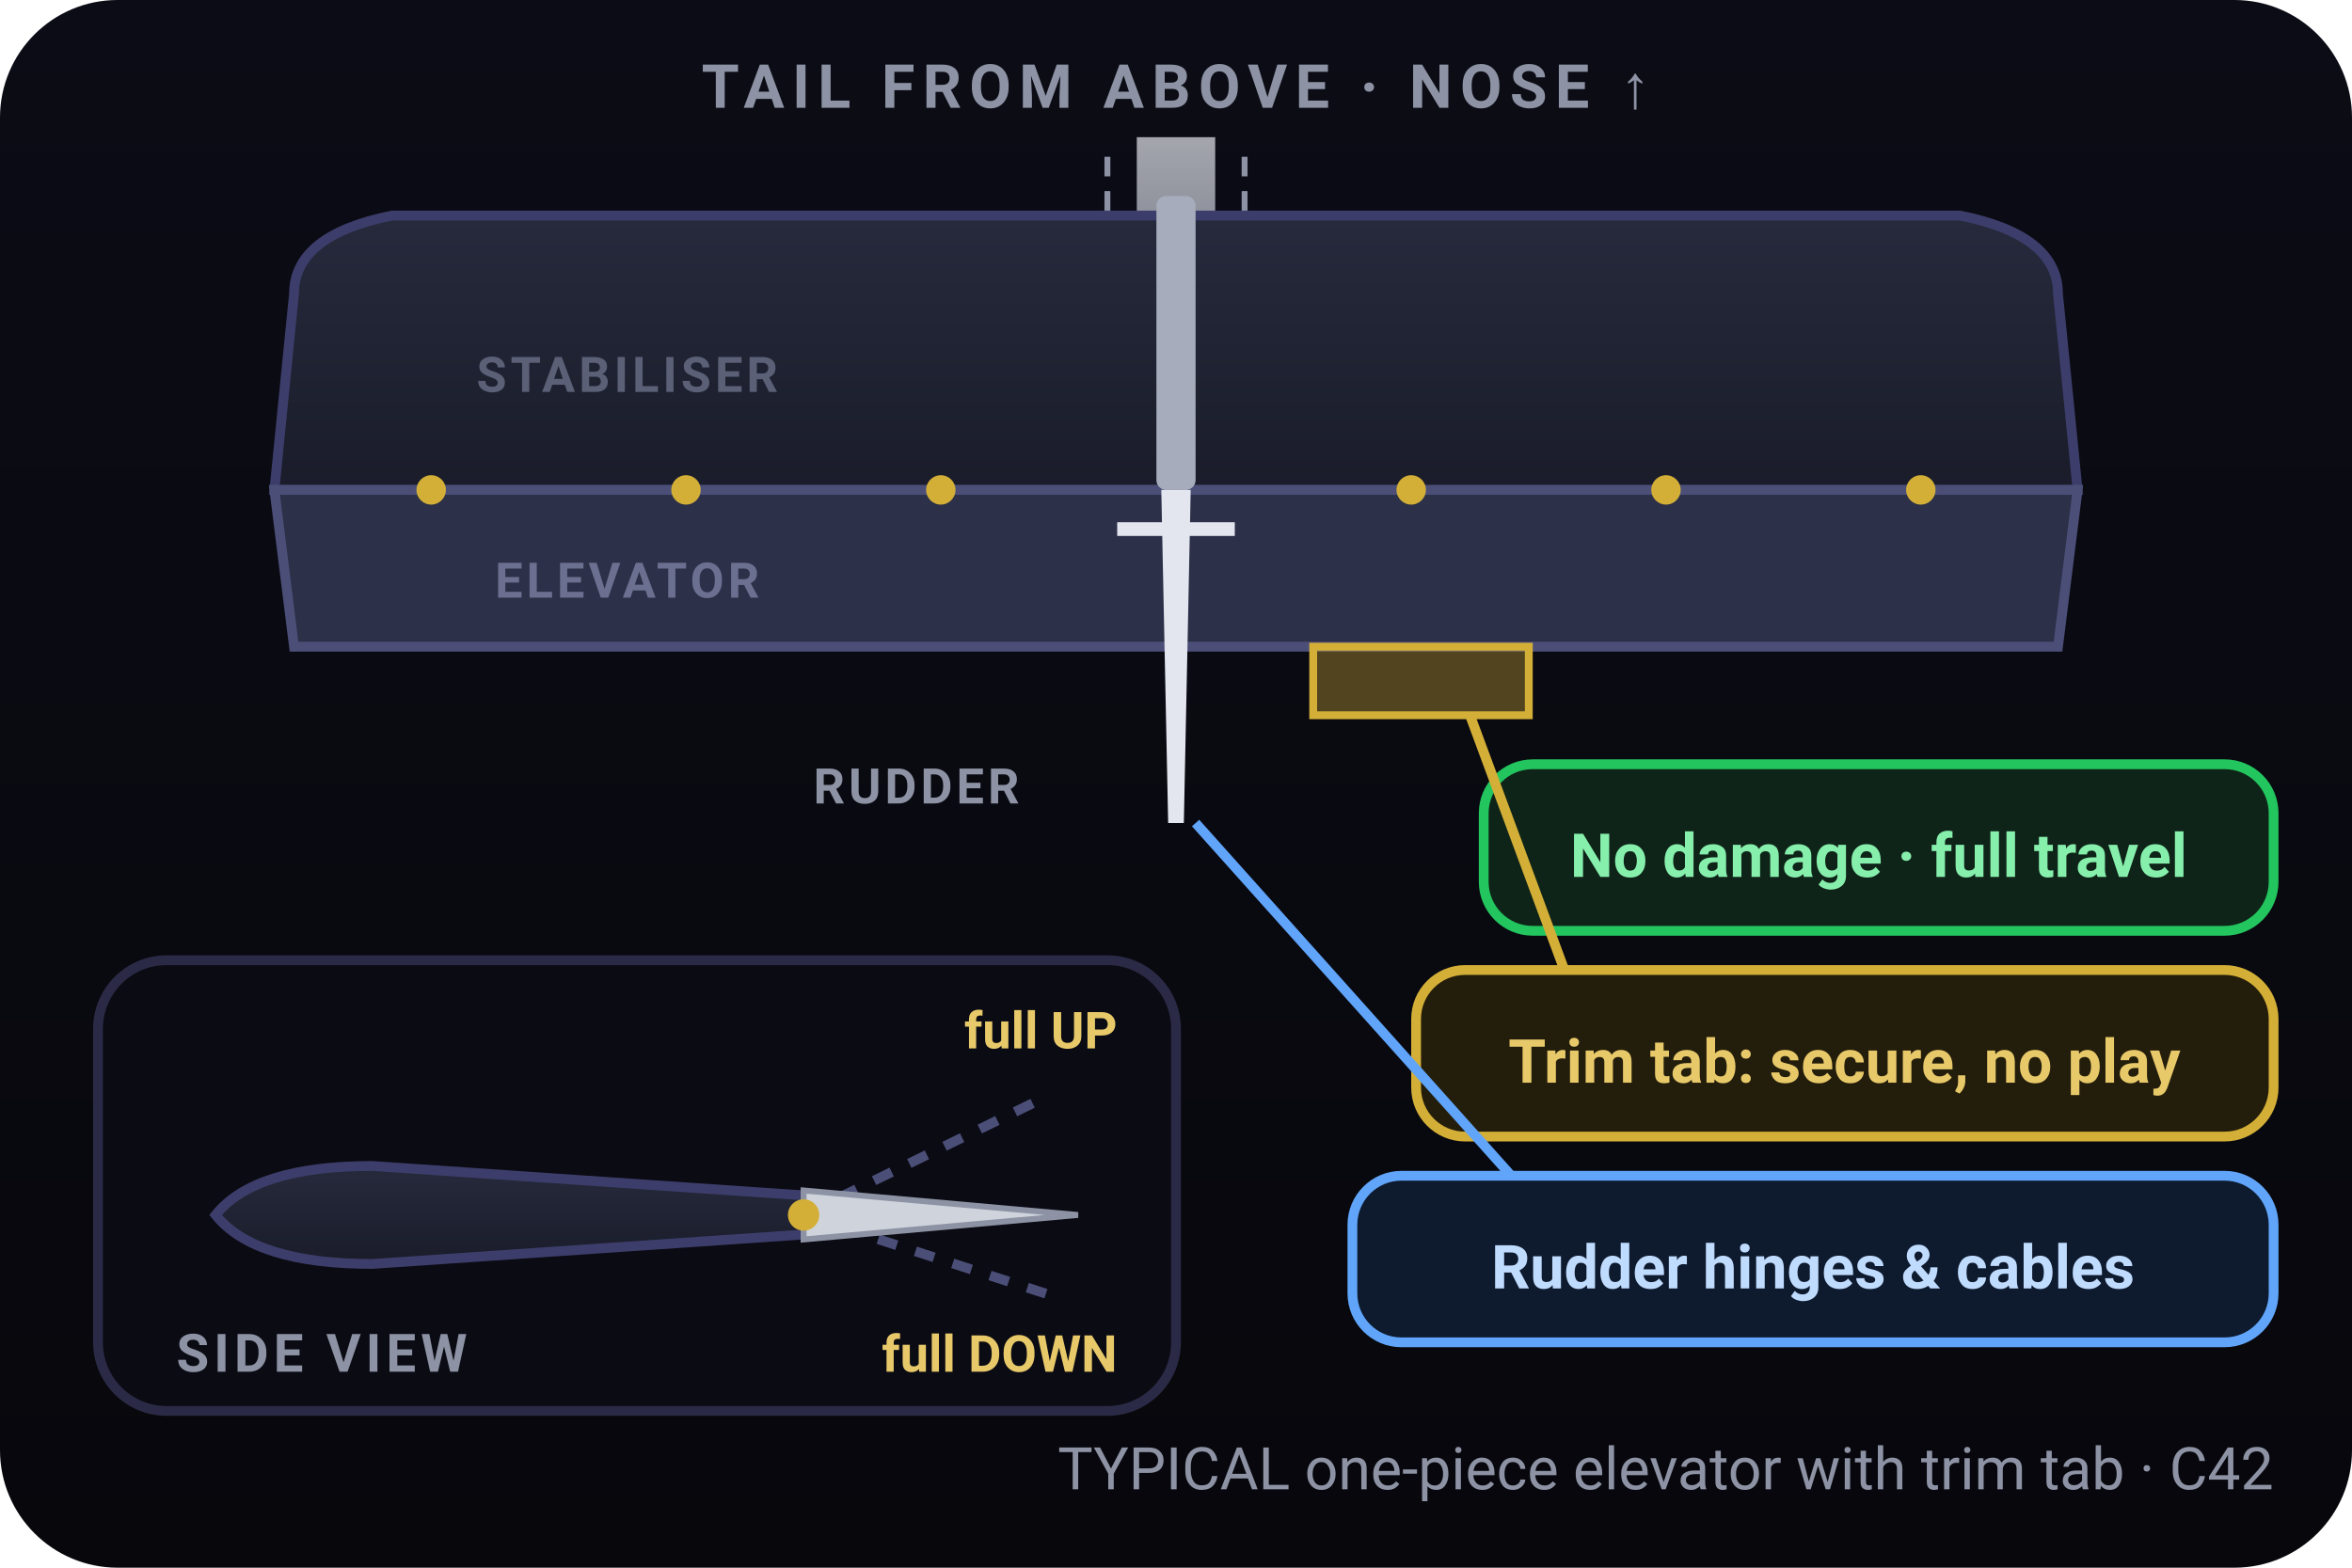
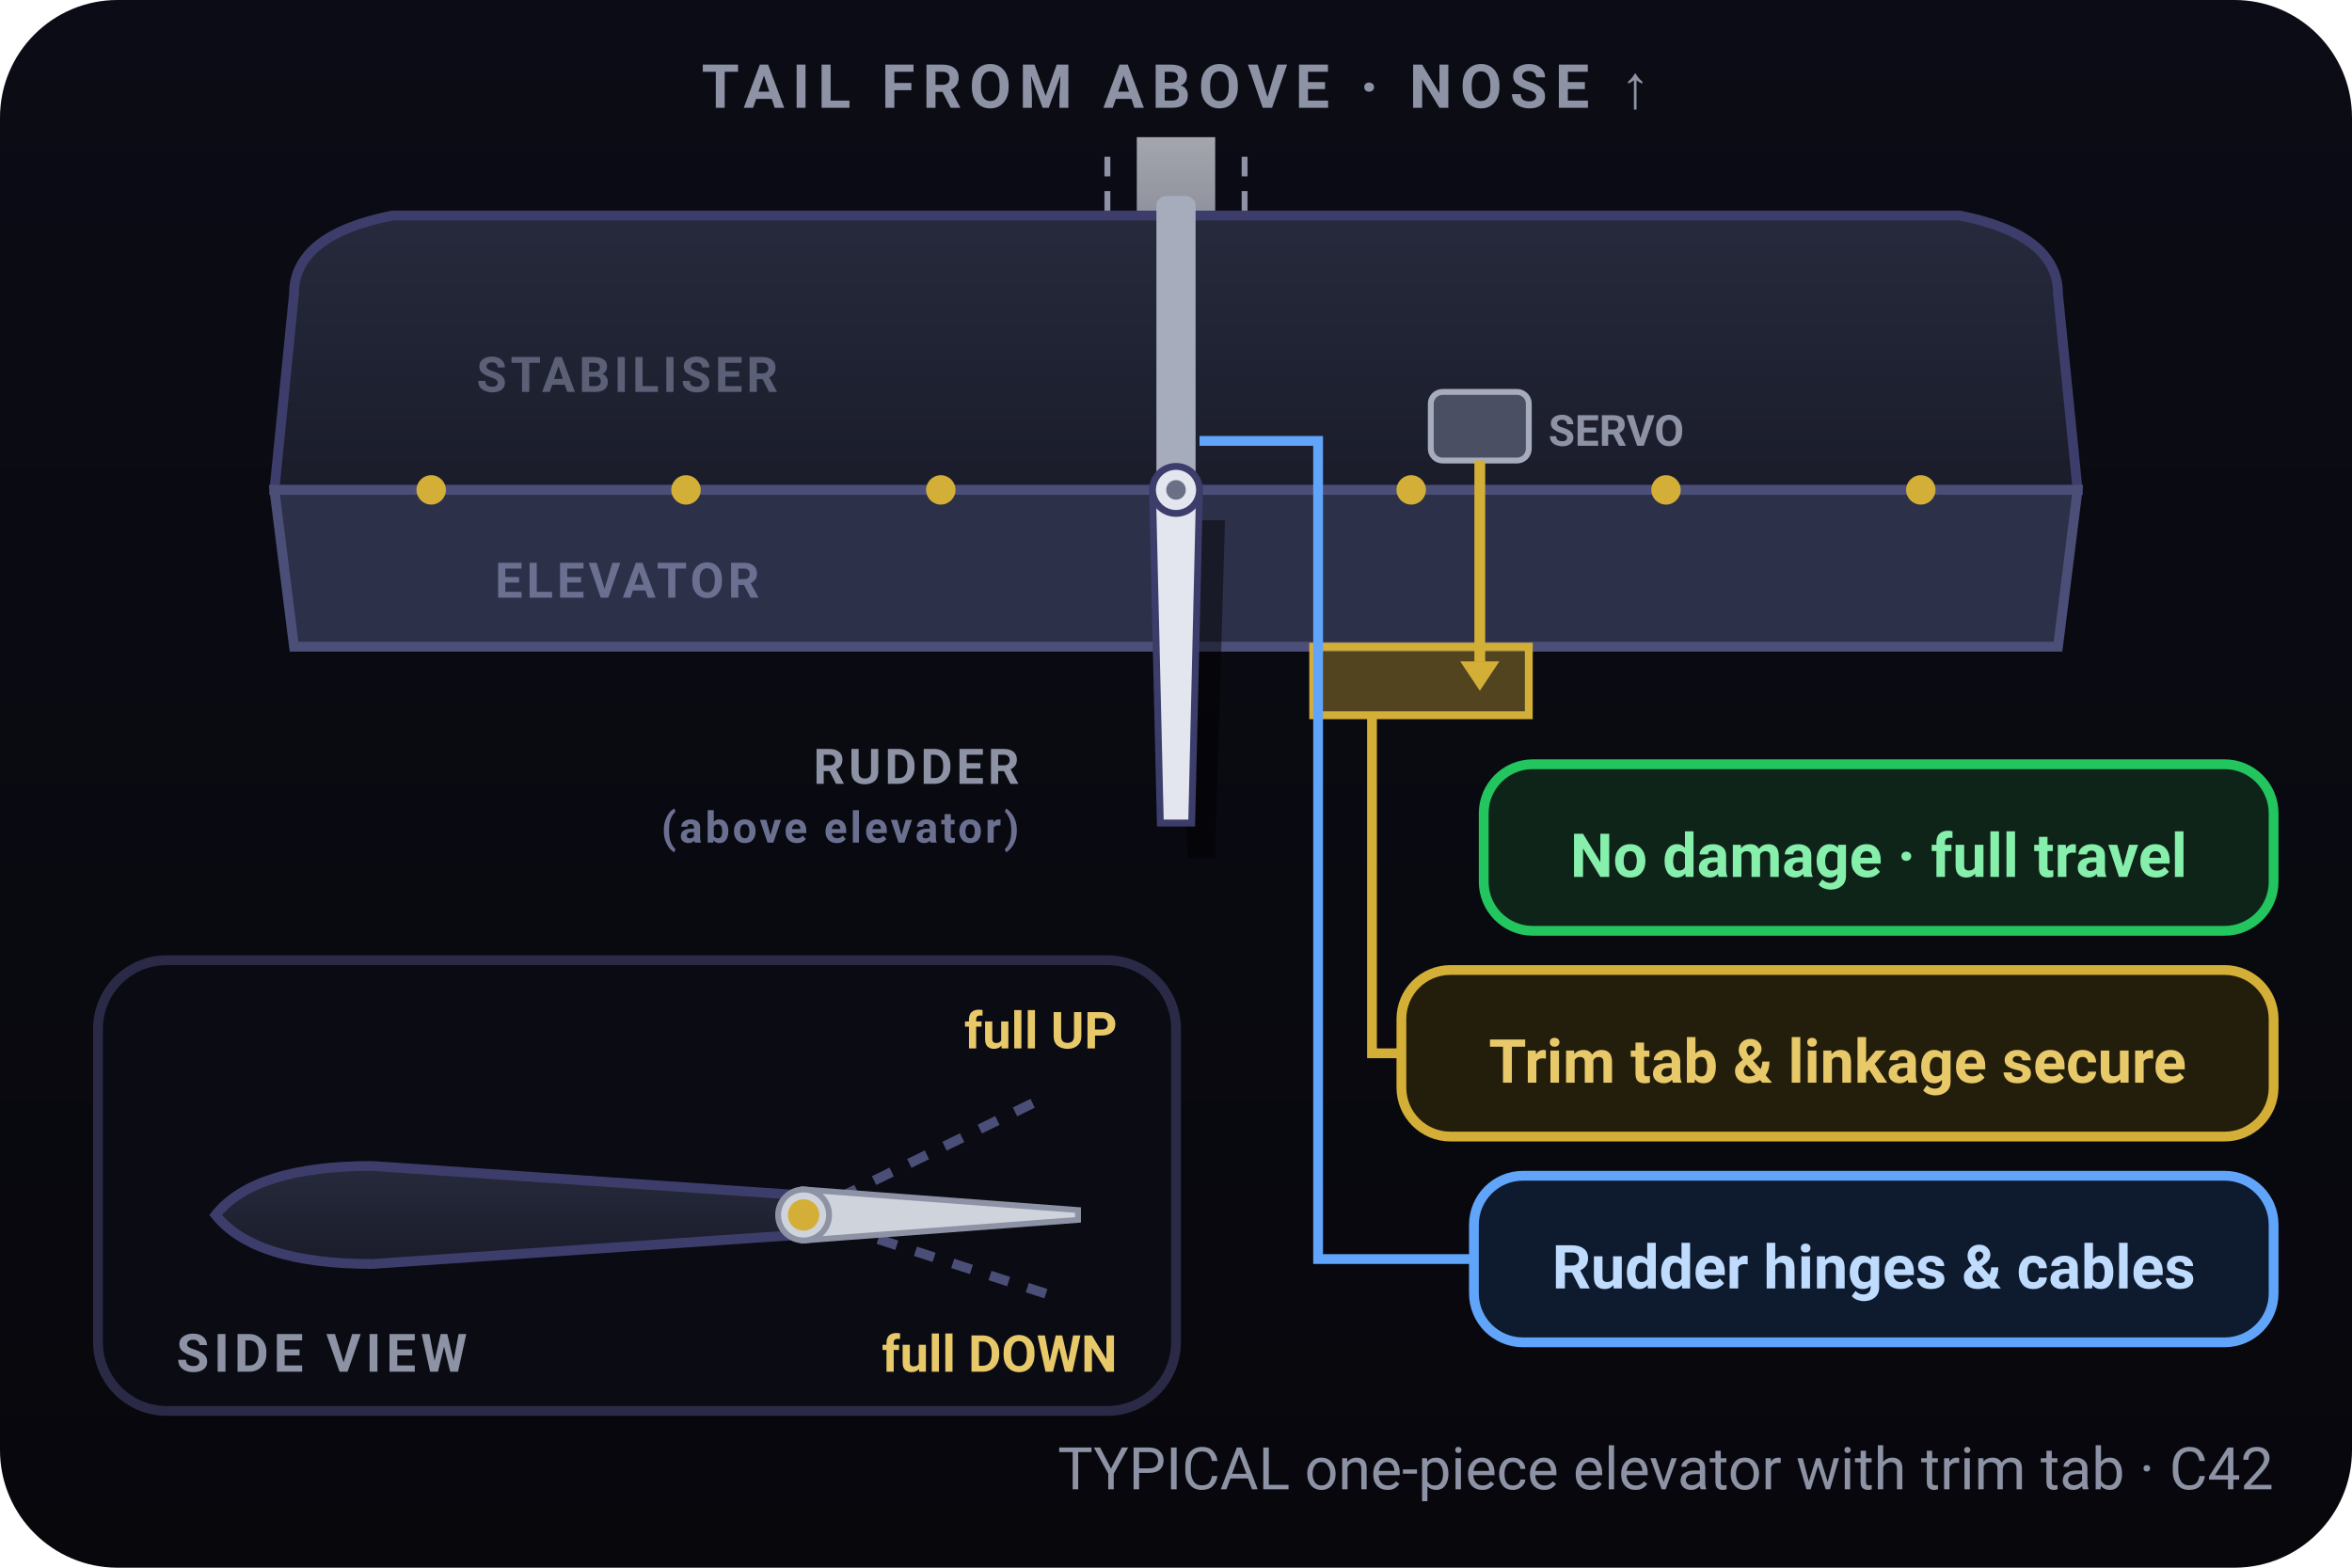
- <svg xmlns="http://www.w3.org/2000/svg" viewBox="0 0 240 160" role="img" aria-label="Typical C42 tail seen from above: the one-piece elevator is checked for damage and full up and down travel with its hinge fasteners secure, the trim tab on the inboard trailing edge is checked secure with no play, and the rudder is swung to check its hinges and cables">
+ <svg xmlns="http://www.w3.org/2000/svg" viewBox="0 0 240 160" role="img" aria-label="Typical C42 tail seen from above: the one-piece elevator is checked for damage and full up and down travel with its hinge fasteners secure, the trim tab on the elevator trailing edge and its push rod from the electric trim servo are checked secure with no play, and the rudder, which sits above the elevator, is swung to check its hinges and cables">
  <defs>
    <linearGradient id="bg" x1="0" y1="0" x2="0" y2="1">
      <stop offset="0" stop-color="#0c0c16" />
      <stop offset="1" stop-color="#07070c" />
    </linearGradient>
    <linearGradient id="metal" x1="0" y1="0" x2="0" y2="1">
      <stop offset="0" stop-color="#e4e7ee" />
      <stop offset=".5" stop-color="#a9afbd" />
      <stop offset="1" stop-color="#6b7086" />
    </linearGradient>
    <linearGradient id="metalh" x1="0" y1="0" x2="1" y2="0">
      <stop offset="0" stop-color="#6b7086" />
      <stop offset=".45" stop-color="#d9dde5" />
      <stop offset="1" stop-color="#7d8296" />
    </linearGradient>
    <linearGradient id="skin" x1="0" y1="0" x2="0" y2="1">
      <stop offset="0" stop-color="#2a2d3d" />
      <stop offset="1" stop-color="#171822" />
    </linearGradient>
    <linearGradient id="fab" x1="0" y1="0" x2="0" y2="1">
      <stop offset="0" stop-color="#262a3c" />
      <stop offset="1" stop-color="#1a1c2a" />
    </linearGradient>
    <radialGradient id="glass" cx=".35" cy=".3" r=".8">
      <stop offset="0" stop-color="#93c5fd" stop-opacity=".28" />
      <stop offset="1" stop-color="#8b5cf6" stop-opacity=".12" />
    </radialGradient>
  </defs>
  <style>
  text{font-family:system-ui,-apple-system,"Segoe UI",Roboto,Arial,sans-serif}
  .rud{transform-origin:120px 50px;animation:rud 4s ease-in-out infinite}
  .tab{transform-box:fill-box;transform-origin:center top;animation:tab 4s linear infinite}
  .el{transform-origin:82px 124px;animation:el 4s ease-in-out infinite}
  .hg{animation:hg 4s linear infinite}
  .q1{animation:q1 4s linear infinite}.q2{animation:q2 4s linear infinite}.q3{animation:q3 4s linear infinite}
  @keyframes rud{0%,60%{transform:rotate(0)}68%,72%{transform:rotate(-18deg)}82%,86%{transform:rotate(18deg)}94%,100%{transform:rotate(0)}}
  @keyframes tab{0%,34%{transform:scaleY(1)}37%{transform:scaleY(.6)}40%{transform:scaleY(1)}43%{transform:scaleY(.6)}46%,100%{transform:scaleY(1)}}
  @keyframes el{0%,4%{transform:rotate(0)}12%,16%{transform:rotate(-26deg)}24%,28%{transform:rotate(18deg)}34%,100%{transform:rotate(0)}}
  @keyframes hg{0%,6%{fill:#d4af37}10%,100%{fill:#22c55e}}
  @keyframes q1{0%{opacity:.3}4%,96%{opacity:1}100%{opacity:.3}}
  @keyframes q2{0%,32%{opacity:.25}36%,96%{opacity:1}100%{opacity:.25}}
  @keyframes q3{0%,60%{opacity:.25}64%,96%{opacity:1}100%{opacity:.25}}
  @media (prefers-reduced-motion:reduce){*{animation:none!important}}
</style>
  <rect width="240" height="160" rx="12" fill="url(#bg)" />
  <text x="120" y="11" text-anchor="middle" font-size="6.2" font-weight="700" letter-spacing=".8" fill="#8d93a4">TAIL FROM ABOVE · NOSE ↑</text>
  <rect x="116" y="14" width="8" height="34" fill="url(#metal)" opacity=".7" />
  <path d="M113 16 V54 M127 16 V54" stroke="#8d93a4" stroke-width=".6" stroke-dasharray="2 1.5" />
  <path d="M30 30 Q30 24 40 22 L200 22 Q210 24 210 30 L212 50 L28 50Z" fill="url(#fab)" stroke="#3d3d6b" />
  <text x="64" y="40" text-anchor="middle" font-size="5" font-weight="700" letter-spacing=".4" fill="#5b6077">STABILISER</text>
  <path d="M28 50 L212 50 L210 66 L30 66Z" fill="#2c3048" stroke="#4b4f78" />
  <text x="64" y="61" text-anchor="middle" font-size="5" font-weight="700" letter-spacing=".4" fill="#6b7090">ELEVATOR</text>
  <rect class="tab" x="134" y="66" width="22" height="7" fill="#d4af37" fill-opacity=".35" stroke="#d4af37" stroke-width=".8" />
+   <rect x="146" y="40" width="10" height="7" rx="1.2" fill="#4a4f63" stroke="#a6acbb" stroke-width=".6" />
+   <path d="M151 47 V67.5" stroke="#d4af37" stroke-width="1.1" />
+   <path d="M149 67.5 H153 L151 70.5Z" fill="#d4af37" />
+   <text x="158" y="45.5" font-size="4.4" font-weight="700" fill="#8d93a4">SERVO</text>
  <g class="hg" fill="#d4af37">
    <circle cx="44" cy="50" r="1.5" />
    <circle cx="70" cy="50" r="1.5" />
    <circle cx="96" cy="50" r="1.5" />
    <circle cx="144" cy="50" r="1.5" />
    <circle cx="170" cy="50" r="1.5" />
    <circle cx="196" cy="50" r="1.5" />
  </g>
  <rect x="118" y="20" width="4" height="30" rx="1" fill="#a6acbb" />
  <g class="rud">
-     <path d="M118.5 50 L121.5 50 L120.8 84 L119.2 84Z" fill="#e3e6ee" />
-     <path d="M114 54 H126" stroke="#e3e6ee" stroke-width="1.4" />
+     <path d="M117.6 51.5 L123.4 51.5 L122.4 86 L119.6 86Z" fill="#000" fill-opacity=".45" transform="translate(1.6 1.6)" />
+     <path d="M117.6 50 L122.4 50 L121.6 84 L118.4 84Z" fill="#e3e6ee" stroke="#3d3d6b" stroke-width=".7" />
+     <circle cx="120" cy="50" r="2.4" fill="#e3e6ee" stroke="#3d3d6b" stroke-width=".7" />
  </g>
-   <text x="104" y="82" text-anchor="end" font-size="5" font-weight="700" letter-spacing=".4" fill="#8d93a4">RUDDER</text>
+   <circle cx="120" cy="50" r="1" fill="#6b7086" />
+   <text x="104" y="80" text-anchor="end" font-size="5" font-weight="700" letter-spacing=".4" fill="#8d93a4">RUDDER</text>
+   <text x="104" y="86" text-anchor="end" font-size="4.4" font-weight="700" letter-spacing=".3" fill="#6b7090">(above elevator)</text>
  <g>
    <rect x="10" y="98" width="110" height="46" rx="7" fill="#0b0b14" stroke="#2a2a46" />
    <text x="18" y="140" font-size="5.4" font-weight="700" letter-spacing=".5" fill="#8d93a4">SIDE VIEW</text>
    <path d="M22 124 Q26 119 38 119 L82 122 L82 126 L38 129 Q26 129 22 124Z" fill="url(#fab)" stroke="#3d3d6b" />
    <path d="M82 124 L110 124" stroke="#4b4f78" stroke-width="1" stroke-dasharray="2 2" transform="rotate(-26 82 124)" />
    <path d="M82 124 L110 124" stroke="#4b4f78" stroke-width="1" stroke-dasharray="2 2" transform="rotate(18 82 124)" />
-     <path class="el" d="M82 121.5 L110 124 L82 126.5Z" fill="#cfd3dc" stroke="#8d93a4" stroke-width=".6" />
+     <g class="el">
+       <path d="M82 121.4 L110 123.5 L110 124.5 L82 126.6Z" fill="#cfd3dc" stroke="#8d93a4" stroke-width=".6" />
+       <circle cx="82" cy="124" r="2.6" fill="#cfd3dc" stroke="#8d93a4" stroke-width=".6" />
+     </g>
    <text x="114" y="107" text-anchor="end" font-size="5.2" font-weight="700" fill="#e8c96a">full UP</text>
    <text x="114" y="140" text-anchor="end" font-size="5.2" font-weight="700" fill="#e8c96a">full DOWN</text>
    <circle cx="82" cy="124" r="1.6" fill="#d4af37" />
  </g>
  <g class="q1">
    <g>
      <rect x="151.4" y="78" width="80.6" height="17" rx="5" fill="#0f2418" stroke="#22c55e" />
      <text x="191.7" y="89.5" text-anchor="middle" font-size="6.2" font-weight="700" fill="#86efac">No damage · full travel</text>
    </g>
  </g>
  <g class="q2">
-     <path d="M150 73 L160 100" stroke="#d4af37" stroke-width="1" />
+     <path d="M140 73 V107.5 H143" fill="none" stroke="#d4af37" stroke-width="1" />
    <g>
-       <rect x="144.5" y="99" width="87.5" height="17" rx="5" fill="#231d0b" stroke="#d4af37" />
-       <text x="188.2" y="110.5" text-anchor="middle" font-size="6.2" font-weight="700" fill="#e8c96a">Trim tab: secure, no play</text>
+       <rect x="143.0" y="99" width="89.0" height="17" rx="5" fill="#231d0b" stroke="#d4af37" />
+       <text x="187.5" y="110.5" text-anchor="middle" font-size="6.2" font-weight="700" fill="#e8c96a">Trim tab &amp; linkage secure</text>
    </g>
  </g>
  <g class="q3">
-     <path d="M122 84 L156 122" stroke="#60a5fa" stroke-width="1" />
+     <path d="M122.4 45 H134.5 V128.5 H150.4" fill="none" stroke="#60a5fa" stroke-width="1" />
    <g>
-       <rect x="138.0" y="120" width="94.0" height="17" rx="5" fill="#0e1a2e" stroke="#60a5fa" />
-       <text x="185.0" y="131.5" text-anchor="middle" font-size="6.2" font-weight="700" fill="#bfdbfe">Rudder hinges &amp; cables</text>
+       <rect x="150.4" y="120" width="81.6" height="17" rx="5" fill="#0e1a2e" stroke="#60a5fa" />
+       <text x="191.2" y="131.5" text-anchor="middle" font-size="6.2" font-weight="700" fill="#bfdbfe">Rudder hinges &amp; cables</text>
    </g>
  </g>
  <text x="232" y="152" text-anchor="end" font-size="6" fill="#8d93a4">TYPICAL one-piece elevator with trim tab · C42</text>
</svg>
